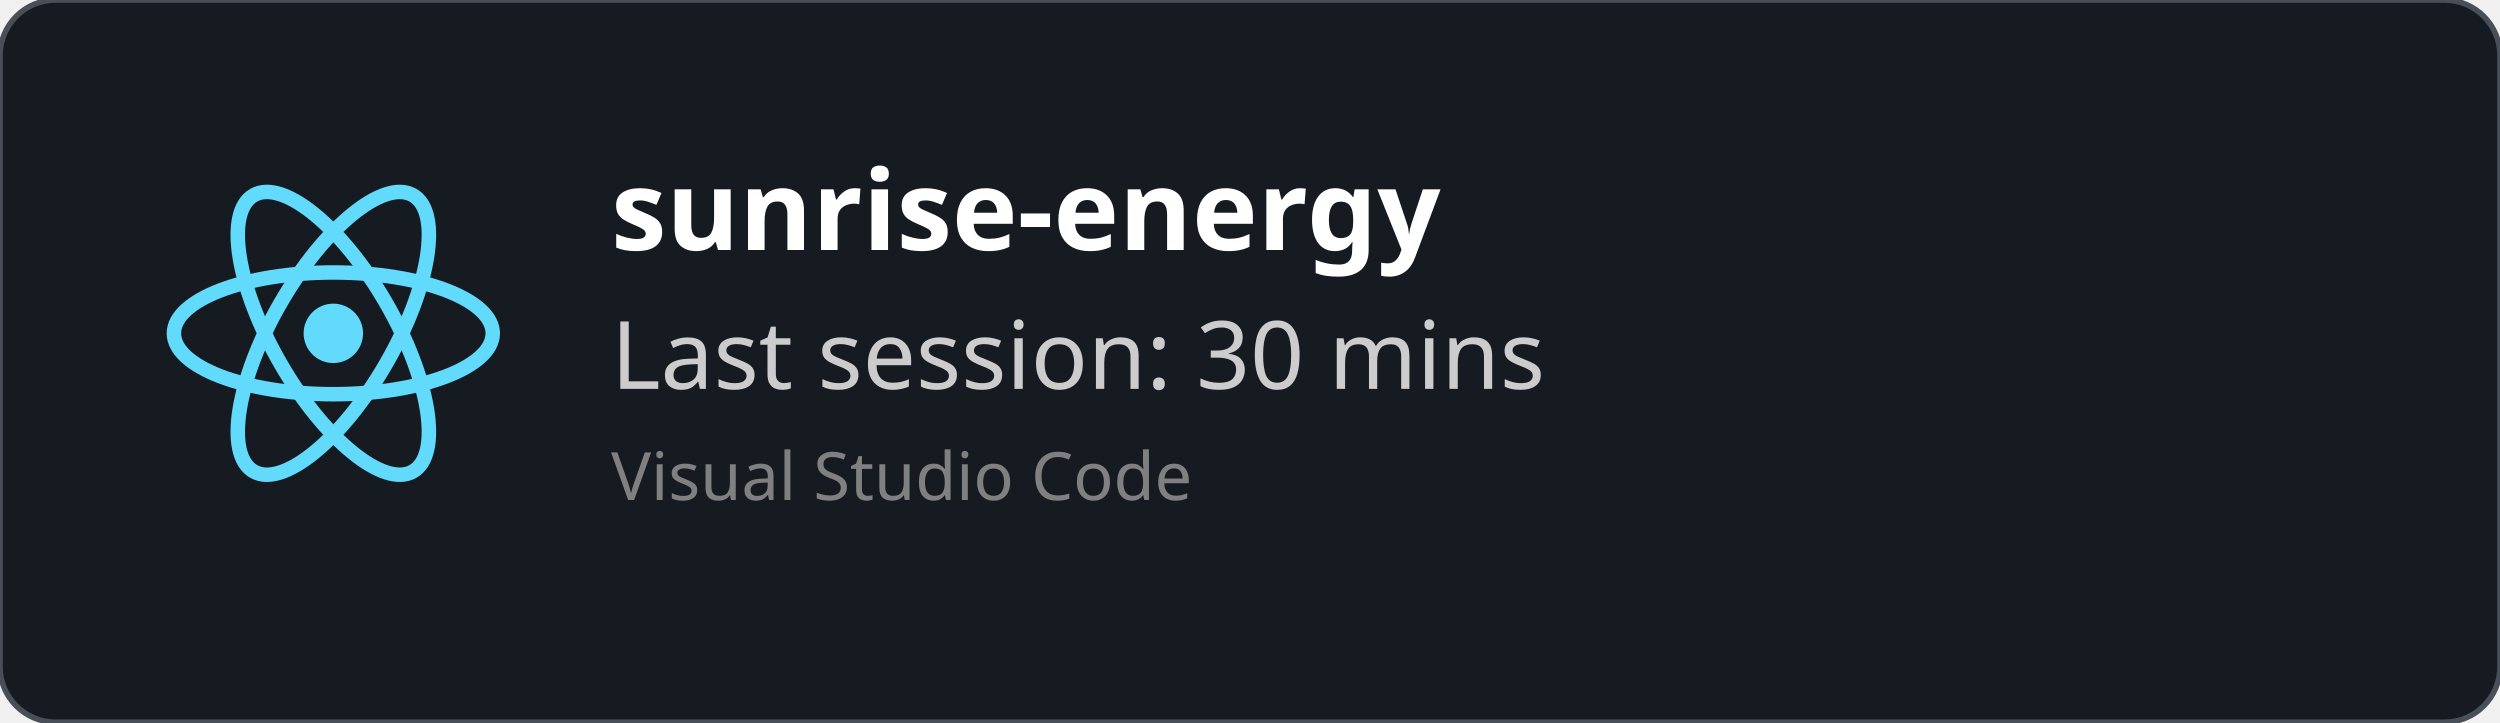
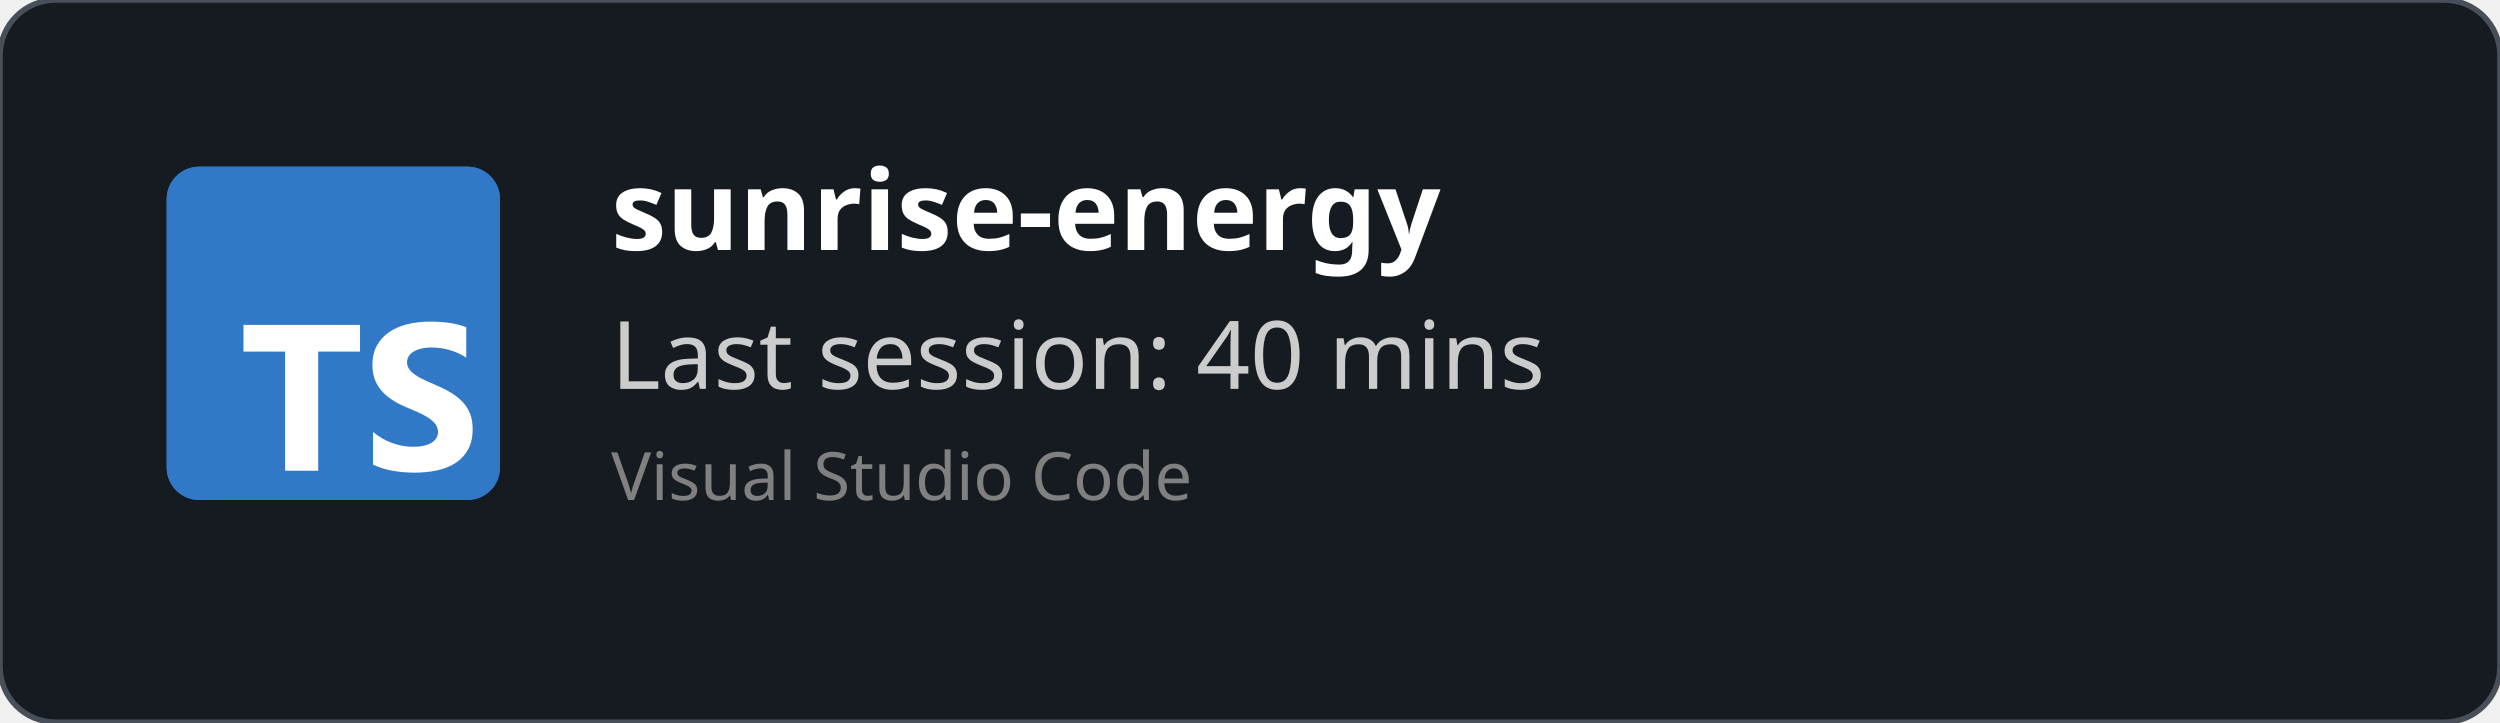
<svg xmlns="http://www.w3.org/2000/svg" width="450" height="130" viewBox="0 0 450 130" fill="none" role="img">
  <style>
    *{
        font-family: 'Segoe UI', Ubuntu, monospace
    }
    </style>
  <defs>
    <clipPath id="horizontalClip" x="20" y="20" width="500" height="200">
      <rect x="90" y="20" width="300" height="50" />
    </clipPath>
  </defs>
  <rect width="450" height="130" fill="rgba(22,27,34)" stroke="#484f58" stroke-width="1" fill-opacity="1" stroke-opacity="1" x="0" y="0" rx="10px" ry="10px">
    </rect>
-   <svg height="60" width="60" x="30" y="30" viewBox="-11.5 -10.232 23 20.463">
-     <circle cx="0" cy="0" r="2.05" fill="#61dafb" />
-     <g stroke="#61dafb" stroke-width="1" fill="none">
-       <ellipse rx="11" ry="4.2" />
-       <ellipse rx="11" ry="4.2" transform="rotate(60)" />
-       <ellipse rx="11" ry="4.2" transform="rotate(120)" />
-     </g>
+   <svg fill="none" height="60" viewBox="0 0 512 512" width="60" x="30" y="30">
+     <rect fill="#3178c6" height="512" rx="50" width="512" />
+     <rect fill="#3178c6" height="512" rx="50" width="512" />
+     <path clip-rule="evenodd" d="m316.939 407.424v50.061c8.138 4.172 17.763 7.3 28.875 9.386s22.823 3.129 35.135 3.129c11.999 0 23.397-1.147 34.196-3.442 10.799-2.294 20.268-6.075 28.406-11.342 8.138-5.266 14.581-12.15 19.328-20.65s7.121-19.007 7.121-31.522c0-9.074-1.356-17.026-4.069-23.857s-6.625-12.906-11.738-18.225c-5.112-5.319-11.242-10.091-18.389-14.315s-15.207-8.213-24.18-11.967c-6.573-2.712-12.468-5.345-17.685-7.9-5.217-2.556-9.651-5.163-13.303-7.822-3.652-2.66-6.469-5.476-8.451-8.448-1.982-2.973-2.974-6.336-2.974-10.091 0-3.441.887-6.544 2.661-9.308s4.278-5.136 7.512-7.118c3.235-1.981 7.199-3.52 11.894-4.615 4.696-1.095 9.912-1.642 15.651-1.642 4.173 0 8.581.313 13.224.938 4.643.626 9.312 1.591 14.008 2.894 4.695 1.304 9.259 2.947 13.694 4.928 4.434 1.982 8.529 4.276 12.285 6.884v-46.776c-7.616-2.92-15.937-5.084-24.962-6.492s-19.381-2.112-31.066-2.112c-11.895 0-23.163 1.278-33.805 3.833s-20.006 6.544-28.093 11.967c-8.086 5.424-14.476 12.333-19.171 20.729-4.695 8.395-7.043 18.433-7.043 30.114 0 14.914 4.304 27.638 12.912 38.172 8.607 10.533 21.675 19.45 39.204 26.751 6.886 2.816 13.303 5.579 19.25 8.291s11.086 5.528 15.415 8.448c4.33 2.92 7.747 6.101 10.252 9.543 2.504 3.441 3.756 7.352 3.756 11.733 0 3.233-.783 6.231-2.348 8.995s-3.939 5.162-7.121 7.196-7.147 3.624-11.894 4.771c-4.748 1.148-10.303 1.721-16.668 1.721-10.851 0-21.597-1.903-32.24-5.71-10.642-3.806-20.502-9.516-29.579-17.13zm-84.159-123.342h64.22v-41.082h-179v41.082h63.906v182.918h50.874z" fill="#fff" fill-rule="evenodd" />
  </svg>
  <text x="110" y="45" font-size="20" clip-path="url(#horizontalClip)" font-weight="bold" font-family="Ubuntu" fill="white">
    sunrise-energy
    </text>
  <text x="110" y="70" font-size="17px" font-family="Ubuntu" fill="#ccc">
-     Last session: 30 mins
+     Last session: 40 mins
    </text>
  <text x="110" y="90" font-size="12px" font-family="Ubuntu" fill="grey">
    Visual Studio Code
    </text>
</svg>
